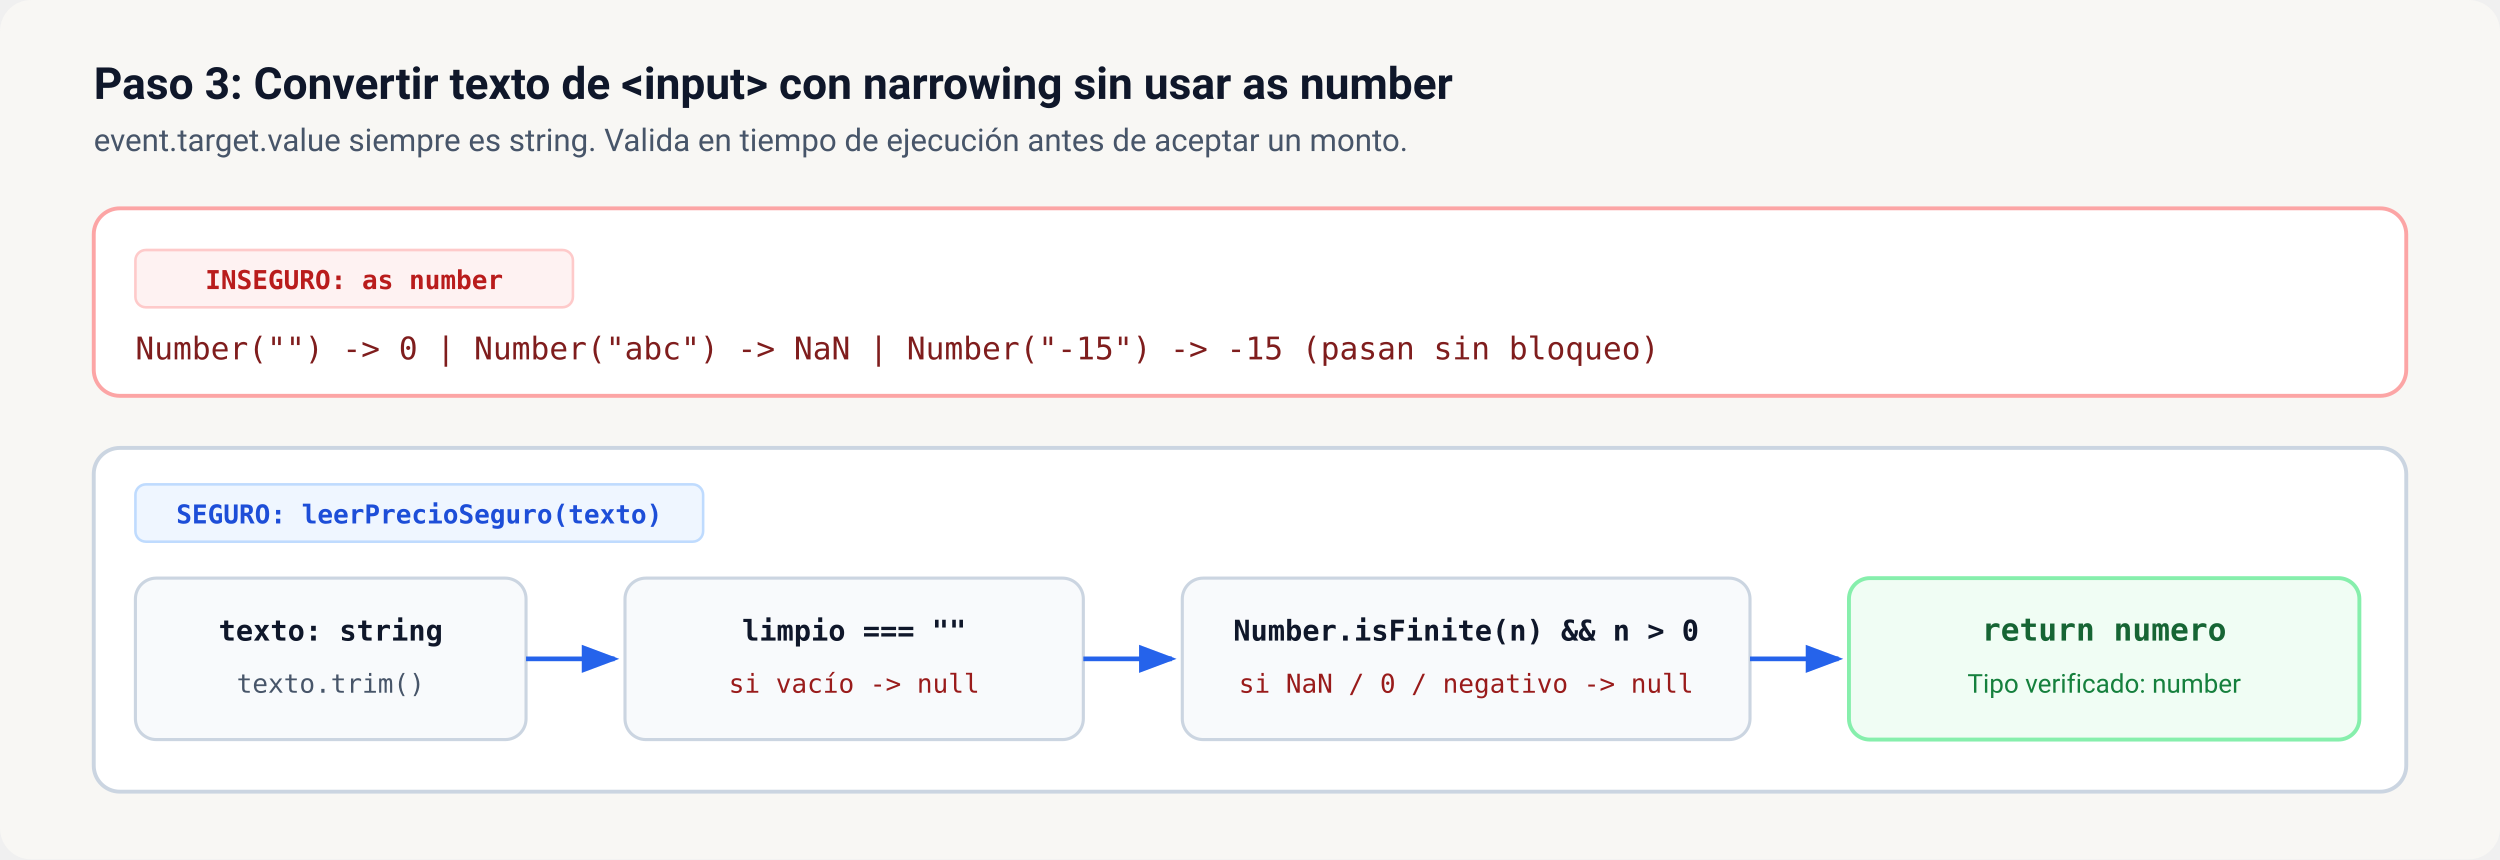
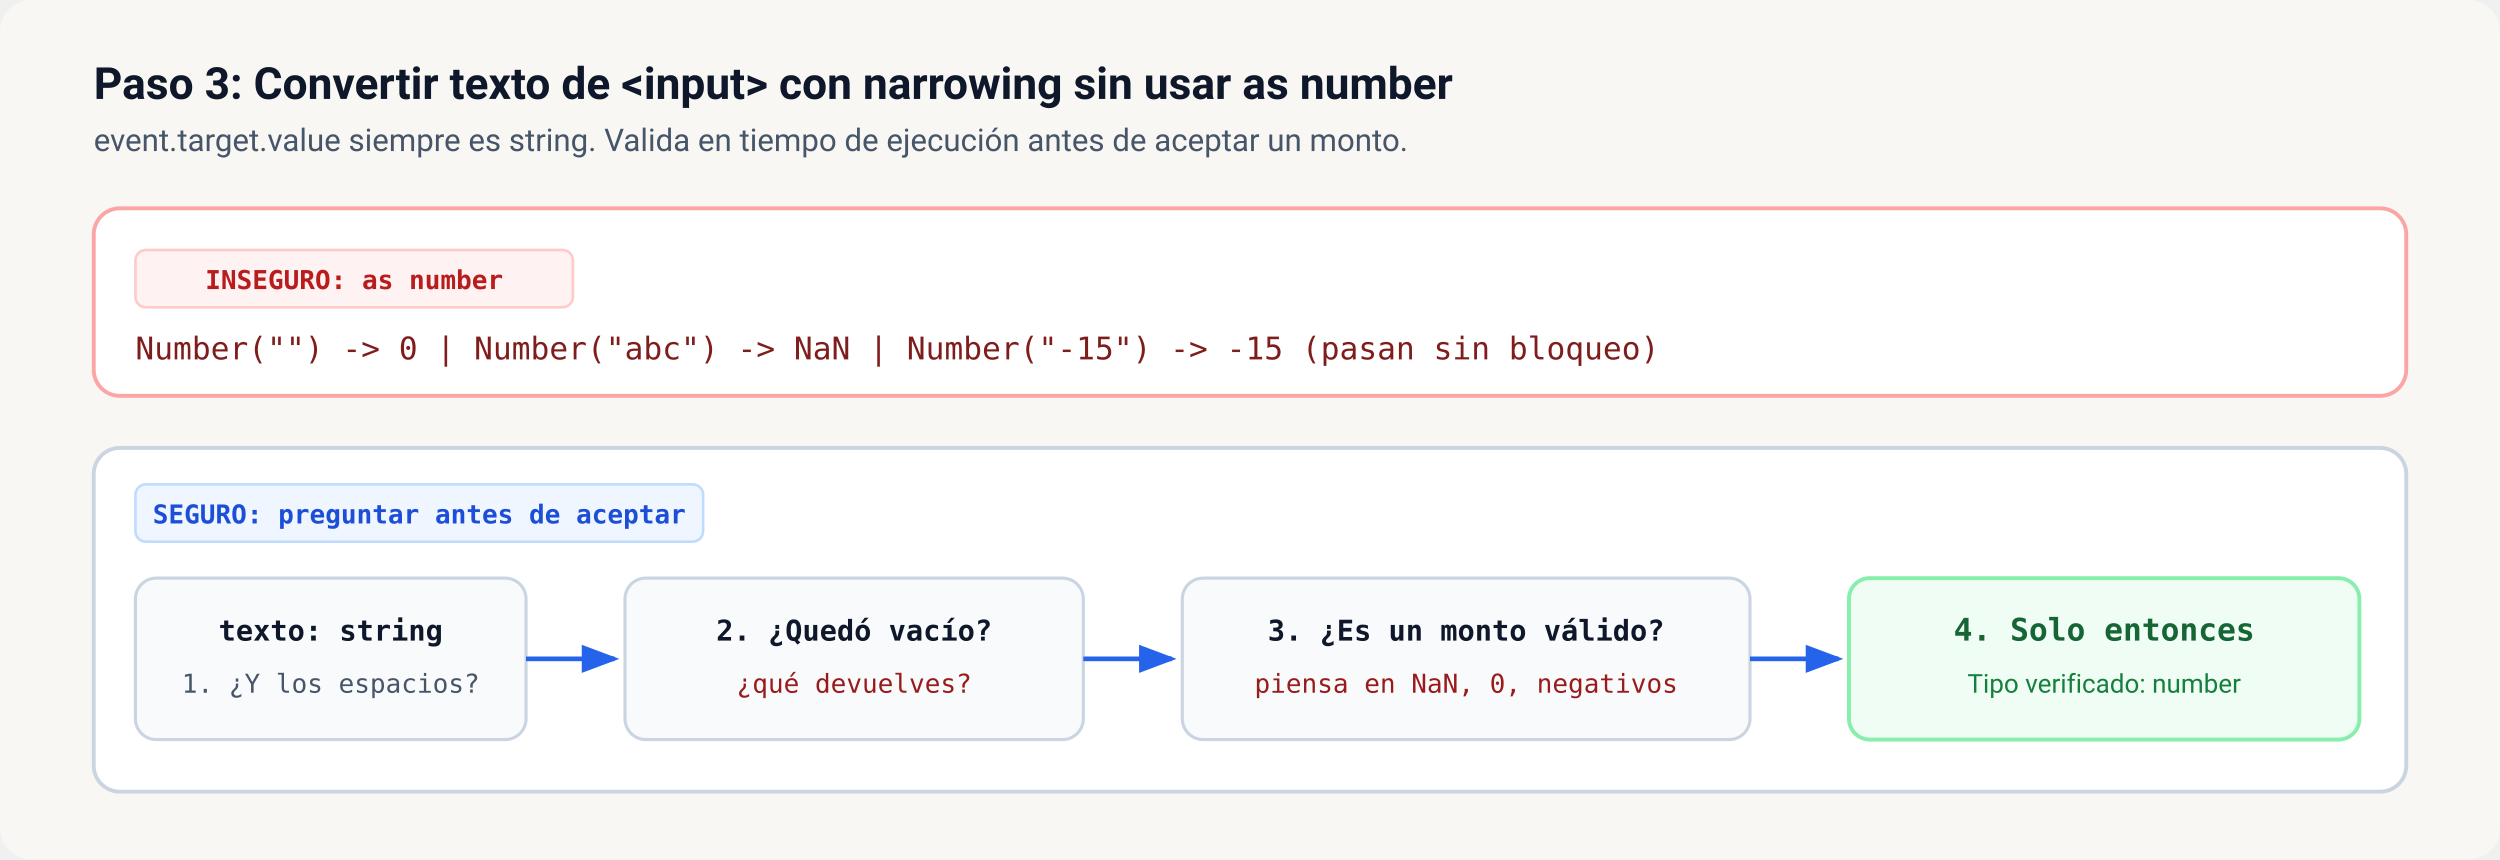
<svg xmlns="http://www.w3.org/2000/svg" viewBox="0 0 960 330" role="img" aria-labelledby="ts-title ts-desc">
  <defs>
    <marker id="ts-arrow" markerWidth="8" markerHeight="6" refX="7" refY="3" orient="auto">
      <polygon points="0 0, 8 3, 0 6" fill="#2563EB" />
    </marker>
    <marker id="ts-arrow-red" markerWidth="8" markerHeight="6" refX="7" refY="3" orient="auto">
      <polygon points="0 0, 8 3, 0 6" fill="#DC2626" />
    </marker>
  </defs>
  <rect width="960" height="330" rx="12" fill="#F8F7F4" />
  <text x="36" y="38" fill="#0F172A" font-size="17" font-weight="700" font-family="system-ui, -apple-system, Segoe UI, Roboto, sans-serif">Paso 3: Convertir texto de &lt;input&gt; con narrowing sin usar as number</text>
  <text x="36" y="58" fill="#475569" font-size="12" font-family="system-ui, -apple-system, Segoe UI, Roboto, sans-serif">event.target.value siempre es string. Valida en tiempo de ejecución antes de aceptar un monto.</text>
  <rect x="36" y="80" width="888" height="72" rx="10" fill="#FFFFFF" stroke="#FCA5A5" stroke-width="1.5" />
  <rect x="52" y="96" width="168" height="22" rx="4" fill="#FEF2F2" stroke="#FECACA" stroke-width="1" />
  <text x="136" y="111" fill="#B91C1C" font-size="10" font-weight="700" font-family="ui-monospace, SFMono-Regular, Menlo, monospace" text-anchor="middle">INSEGURO: as number</text>
  <text x="52" y="138" fill="#7F1D1D" font-size="12" font-family="ui-monospace, SFMono-Regular, Menlo, monospace">Number("") -&gt; 0   |   Number("abc") -&gt; NaN   |   Number("-15") -&gt; -15  (pasan sin bloqueo)</text>
  <rect x="36" y="172" width="888" height="132" rx="10" fill="#FFFFFF" stroke="#CBD5E1" stroke-width="1.5" />
  <rect x="52" y="186" width="218" height="22" rx="4" fill="#EFF6FF" stroke="#BFDBFE" stroke-width="1" />
-   <text x="161" y="201" fill="#1D4ED8" font-size="10" font-weight="700" font-family="ui-monospace, SFMono-Regular, Menlo, monospace" text-anchor="middle">SEGURO: leerPrecioSeguro(texto)</text>
+   <text x="161" y="201" fill="#1D4ED8" font-size="10" font-weight="700" font-family="ui-monospace, SFMono-Regular, Menlo, monospace" text-anchor="middle">SEGURO: preguntar antes de aceptar</text>
  <rect x="52" y="222" width="150" height="62" rx="8" fill="#F8FAFC" stroke="#CBD5E1" stroke-width="1.2" />
  <text x="127" y="246" fill="#0F172A" font-size="11" font-weight="700" font-family="ui-monospace, SFMono-Regular, Menlo, monospace" text-anchor="middle">texto: string</text>
-   <text x="127" y="266" fill="#475569" font-size="10" font-family="ui-monospace, SFMono-Regular, Menlo, monospace" text-anchor="middle">texto.trim()</text>
+   <text x="127" y="266" fill="#475569" font-size="10" font-family="ui-monospace, SFMono-Regular, Menlo, monospace" text-anchor="middle">1. ¿Y los espacios?</text>
  <line x1="202" y1="253" x2="236" y2="253" stroke="#2563EB" stroke-width="1.8" marker-end="url(#ts-arrow)" />
  <rect x="240" y="222" width="176" height="62" rx="8" fill="#F8FAFC" stroke="#CBD5E1" stroke-width="1.2" />
-   <text x="328" y="246" fill="#0F172A" font-size="11" font-weight="700" font-family="ui-monospace, SFMono-Regular, Menlo, monospace" text-anchor="middle">limpio === ""</text>
-   <text x="328" y="266" fill="#991B1B" font-size="10" font-family="ui-monospace, SFMono-Regular, Menlo, monospace" text-anchor="middle">si vacío -&gt; null</text>
+   <text x="328" y="246" fill="#0F172A" font-size="11" font-weight="700" font-family="ui-monospace, SFMono-Regular, Menlo, monospace" text-anchor="middle">2. ¿Quedó vacío?</text>
+   <text x="328" y="266" fill="#991B1B" font-size="10" font-family="ui-monospace, SFMono-Regular, Menlo, monospace" text-anchor="middle">¿qué devuelves?</text>
  <line x1="416" y1="253" x2="450" y2="253" stroke="#2563EB" stroke-width="1.8" marker-end="url(#ts-arrow)" />
  <rect x="454" y="222" width="218" height="62" rx="8" fill="#F8FAFC" stroke="#CBD5E1" stroke-width="1.2" />
-   <text x="563" y="246" fill="#0F172A" font-size="11" font-weight="700" font-family="ui-monospace, SFMono-Regular, Menlo, monospace" text-anchor="middle">Number.isFinite(n) &amp;&amp; n &gt; 0</text>
-   <text x="563" y="266" fill="#991B1B" font-size="10" font-family="ui-monospace, SFMono-Regular, Menlo, monospace" text-anchor="middle">si NaN / 0 / negativo -&gt; null</text>
+   <text x="563" y="246" fill="#0F172A" font-size="11" font-weight="700" font-family="ui-monospace, SFMono-Regular, Menlo, monospace" text-anchor="middle">3. ¿Es un monto válido?</text>
+   <text x="563" y="266" fill="#991B1B" font-size="10" font-family="ui-monospace, SFMono-Regular, Menlo, monospace" text-anchor="middle">piensa en NaN, 0, negativos</text>
  <line x1="672" y1="253" x2="706" y2="253" stroke="#2563EB" stroke-width="1.8" marker-end="url(#ts-arrow)" />
  <rect x="710" y="222" width="196" height="62" rx="8" fill="#F0FDF4" stroke="#86EFAC" stroke-width="1.5" />
-   <text x="808" y="246" fill="#166534" font-size="12" font-weight="700" font-family="ui-monospace, SFMono-Regular, Menlo, monospace" text-anchor="middle">return numero</text>
+   <text x="808" y="246" fill="#166534" font-size="12" font-weight="700" font-family="ui-monospace, SFMono-Regular, Menlo, monospace" text-anchor="middle">4. Solo entonces</text>
  <text x="808" y="266" fill="#15803D" font-size="10" font-family="system-ui, -apple-system, Segoe UI, Roboto, sans-serif" text-anchor="middle">Tipo verificado: number</text>
</svg>
